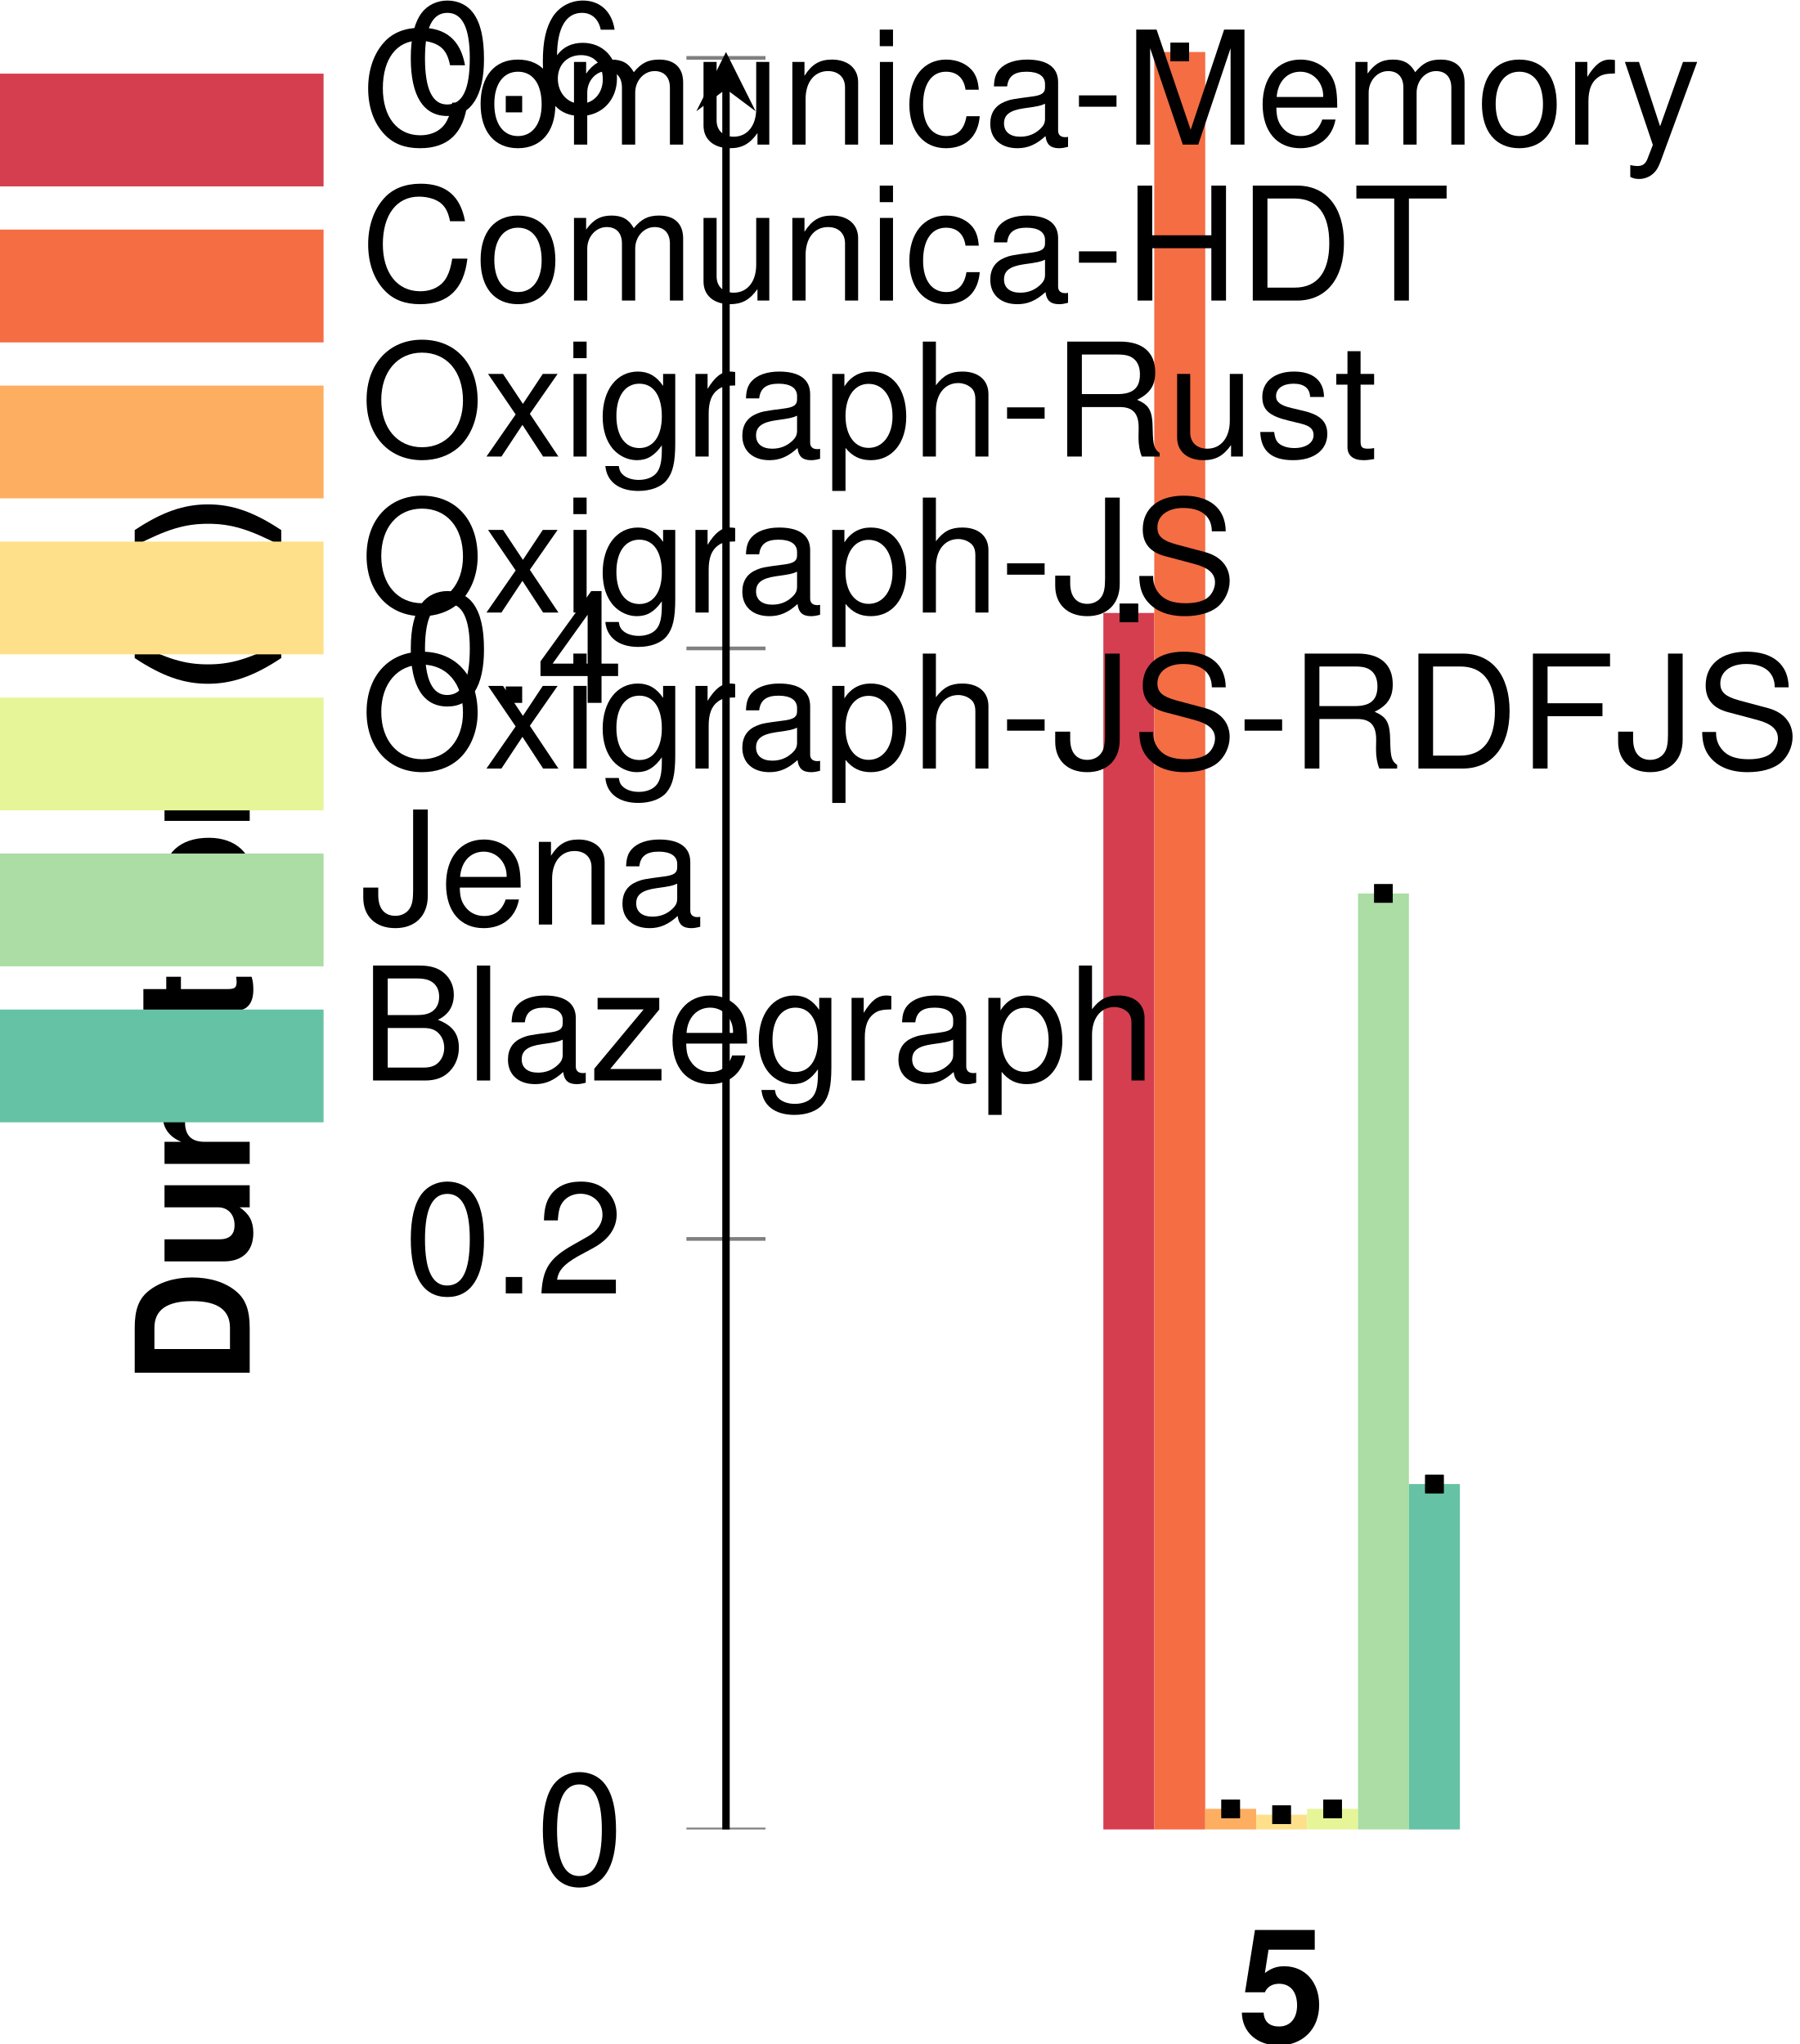
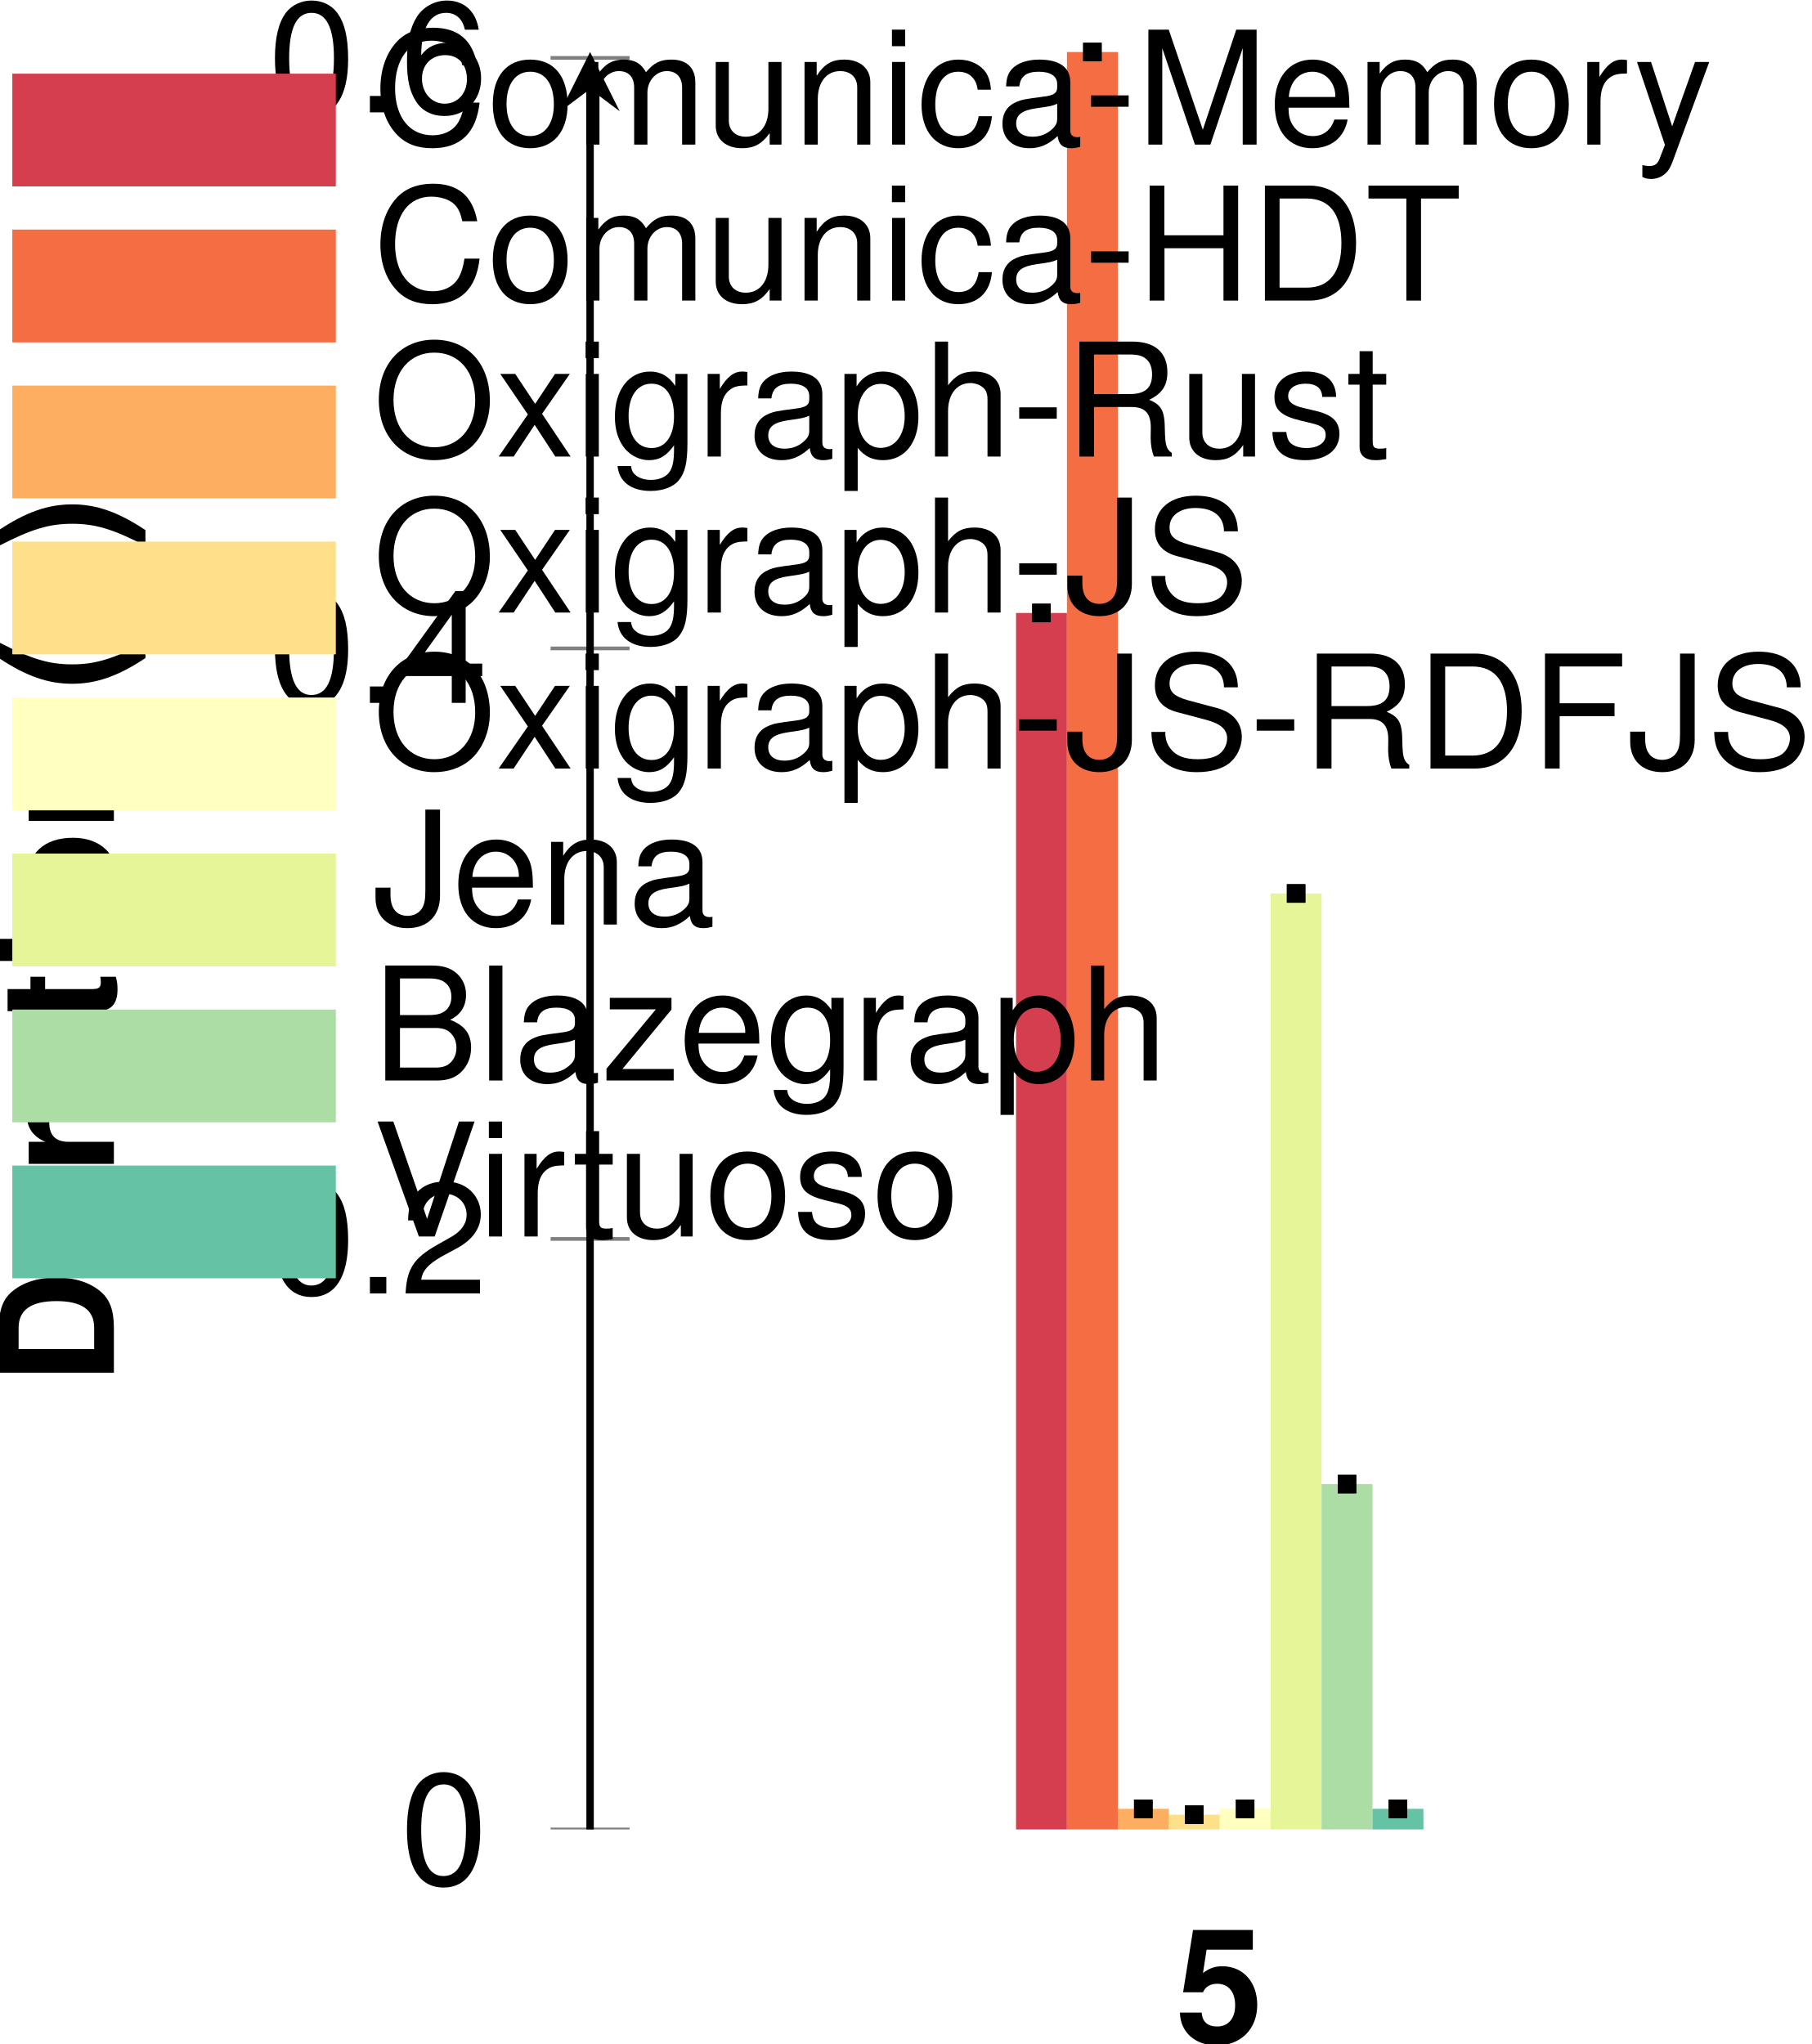
- <svg xmlns="http://www.w3.org/2000/svg" xmlns:xlink="http://www.w3.org/1999/xlink" version="1.1" width="96.822pt" height="109.985pt" viewBox="-0 -113.178 96.822 109.985">
+ <svg xmlns="http://www.w3.org/2000/svg" xmlns:xlink="http://www.w3.org/1999/xlink" version="1.1" width="97.484pt" height="109.985pt" viewBox="3.24 -113.178 97.484 109.985">
  <defs>
    <clipPath id="clip2">
-       <path d="M-102.715-14.738V-110.379H240.605V-14.738" />
+       <path d="M-106.765-14.738V-110.379H244.493V-14.738" />
    </clipPath>
    <path id="g3-45" d="M2.41-2.648H.39V-2.037H2.41V-2.648Z" />
    <path id="g3-46" d="M1.621-.883H.738V0H1.621V-.883Z" />
    <path id="g3-48" d="M2.334-6.017C1.774-6.017 1.264-5.771 .95-5.355C.56-4.829 .365-4.022 .365-2.911C.365-.883 1.044 .195 2.334 .195C3.607 .195 4.303-.883 4.303-2.86C4.303-4.031 4.116-4.812 3.717-5.355C3.403-5.779 2.902-6.017 2.334-6.017ZM2.334-5.355C3.14-5.355 3.539-4.54 3.539-2.928C3.539-1.222 3.148-.424 2.317-.424C1.528-.424 1.129-1.256 1.129-2.902S1.528-5.355 2.334-5.355Z" />
    <path id="g3-50" d="M4.294-.738H1.129C1.205-1.23 1.477-1.544 2.215-1.977L3.064-2.436C3.904-2.894 4.336-3.513 4.336-4.252C4.336-4.752 4.133-5.219 3.776-5.541S2.979-6.017 2.41-6.017C1.646-6.017 1.078-5.745 .747-5.236C.535-4.914 .441-4.54 .424-3.929H1.171C1.197-4.336 1.247-4.583 1.349-4.778C1.544-5.143 1.935-5.363 2.385-5.363C3.064-5.363 3.573-4.88 3.573-4.235C3.573-3.759 3.293-3.352 2.758-3.047L1.977-2.605C.721-1.892 .356-1.324 .289 0H4.294V-.738Z" />
    <path id="g3-52" d="M2.775-1.443V0H3.522V-1.443H4.413V-2.113H3.522V-6.017H2.97L.238-2.232V-1.443H2.775ZM2.775-2.113H.891L2.775-4.744V-2.113Z" />
    <path id="g3-54" d="M4.226-4.447C4.082-5.431 3.437-6.017 2.52-6.017C1.858-6.017 1.264-5.694 .908-5.16C.535-4.574 .365-3.836 .365-2.741C.365-1.731 .518-1.086 .874-.552C1.197-.068 1.723 .195 2.385 .195C3.53 .195 4.353-.653 4.353-1.833C4.353-2.953 3.59-3.742 2.512-3.742C1.918-3.742 1.451-3.513 1.129-3.072C1.137-4.54 1.612-5.355 2.469-5.355C2.996-5.355 3.361-5.024 3.479-4.447H4.226ZM2.419-3.08C3.14-3.08 3.59-2.58 3.59-1.774C3.59-1.018 3.08-.467 2.393-.467C1.697-.467 1.171-1.044 1.171-1.816C1.171-2.563 1.68-3.08 2.419-3.08Z" />
    <path id="g3-66" d="M.67 0H3.462C4.048 0 4.481-.161 4.812-.518C5.117-.84 5.287-1.281 5.287-1.765C5.287-2.512 4.947-2.962 4.158-3.267C4.718-3.53 5.015-3.989 5.015-4.616C5.015-5.066 4.846-5.465 4.523-5.754C4.201-6.051 3.776-6.186 3.182-6.186H.67V0ZM1.46-3.522V-5.491H2.987C3.428-5.491 3.675-5.431 3.887-5.27C4.107-5.1 4.226-4.846 4.226-4.506C4.226-4.175 4.107-3.912 3.887-3.742C3.675-3.581 3.428-3.522 2.987-3.522H1.46ZM1.46-.696V-2.826H3.386C3.768-2.826 4.022-2.733 4.209-2.529C4.396-2.334 4.498-2.062 4.498-1.757C4.498-1.46 4.396-1.188 4.209-.993C4.022-.789 3.768-.696 3.386-.696H1.46Z" />
    <path id="g3-67" d="M5.618-4.269C5.372-5.626 4.591-6.288 3.233-6.288C2.402-6.288 1.731-6.025 1.273-5.516C.713-4.905 .407-4.022 .407-3.021C.407-2.003 .721-1.129 1.307-.526C1.782-.034 2.393 .195 3.199 .195C4.71 .195 5.558-.619 5.745-2.257H4.93C4.863-1.833 4.778-1.544 4.65-1.298C4.396-.789 3.87-.501 3.208-.501C1.977-.501 1.197-1.485 1.197-3.03C1.197-4.616 1.943-5.592 3.14-5.592C3.641-5.592 4.107-5.44 4.362-5.202C4.591-4.99 4.718-4.727 4.812-4.269H5.618Z" />
    <path id="g3-68" d="M.755 0H3.14C4.701 0 5.66-1.171 5.66-3.097C5.66-5.015 4.71-6.186 3.14-6.186H.755V0ZM1.544-.696V-5.491H3.004C4.226-5.491 4.871-4.667 4.871-3.089C4.871-1.528 4.226-.696 3.004-.696H1.544Z" />
    <path id="g3-70" d="M1.553-2.817H4.506V-3.513H1.553V-5.491H4.914V-6.186H.764V0H1.553V-2.817Z" />
    <path id="g3-72" d="M4.676-2.817V0H5.465V-6.186H4.676V-3.513H1.494V-6.186H.704V0H1.502V-2.817H4.676Z" />
    <path id="g3-74" d="M2.826-6.186V-1.833C2.826-1.341 2.775-1.061 2.631-.849C2.478-.611 2.189-.467 1.875-.467C1.281-.467 .95-.866 .95-1.587V-1.986H.144V-1.443C.144-.441 .806 .195 1.867 .195C2.945 .195 3.615-.475 3.615-1.544V-6.186H2.826Z" />
    <path id="g3-77" d="M3.972 0L5.711-5.185V0H6.458V-6.186H5.363L3.564-.798L1.731-6.186H.636V0H1.383V-5.185L3.14 0H3.972Z" />
    <path id="g3-79" d="M3.301-6.288C1.528-6.288 .322-4.981 .322-3.047S1.528 .195 3.31 .195C4.056 .195 4.727-.034 5.228-.458C5.898-1.027 6.297-1.986 6.297-2.996C6.297-4.99 5.117-6.288 3.301-6.288ZM3.301-5.592C4.642-5.592 5.508-4.574 5.508-3.013C5.508-1.519 4.616-.501 3.31-.501C1.994-.501 1.112-1.519 1.112-3.047S1.994-5.592 3.301-5.592Z" />
    <path id="g3-82" d="M1.578-2.665H3.615C4.319-2.665 4.633-2.325 4.633-1.561L4.625-1.01C4.625-.628 4.693-.255 4.803 0H5.762V-.195C5.465-.399 5.406-.619 5.389-1.443C5.38-2.461 5.219-2.767 4.549-3.055C5.244-3.394 5.525-3.827 5.525-4.532C5.525-5.601 4.854-6.186 3.641-6.186H.789V0H1.578V-2.665ZM1.578-3.361V-5.491H3.488C3.929-5.491 4.184-5.423 4.379-5.253C4.591-5.075 4.701-4.795 4.701-4.421C4.701-3.692 4.328-3.361 3.488-3.361H1.578Z" />
    <path id="g3-83" d="M5.058-4.37C5.049-5.584 4.218-6.288 2.792-6.288C1.434-6.288 .594-5.592 .594-4.472C.594-3.717 .993-3.242 1.808-3.03L3.344-2.622C4.124-2.419 4.481-2.105 4.481-1.621C4.481-1.29 4.303-.95 4.039-.764C3.793-.594 3.403-.501 2.902-.501C2.232-.501 1.774-.662 1.477-1.018C1.247-1.29 1.146-1.587 1.154-1.969H.407C.416-1.4 .526-1.027 .772-.687C1.197-.11 1.909 .195 2.851 .195C3.59 .195 4.192 .025 4.591-.28C5.007-.611 5.27-1.163 5.27-1.697C5.27-2.461 4.795-3.021 3.955-3.25L2.402-3.666C1.655-3.87 1.383-4.107 1.383-4.583C1.383-5.211 1.935-5.626 2.767-5.626C3.751-5.626 4.303-5.177 4.311-4.37H5.058Z" />
    <path id="g3-84" d="M3.004-5.491H5.032V-6.186H.178V-5.491H2.215V0H3.004V-5.491Z" />
+     <path id="g3-86" d="M3.327 0L5.474-6.186H4.633L2.919-.95L1.103-6.186H.255L2.478 0H3.327Z" />
    <path id="g3-97" d="M4.54-.416C4.464-.399 4.43-.399 4.387-.399C4.141-.399 4.005-.526 4.005-.747V-3.361C4.005-4.15 3.428-4.574 2.334-4.574C1.689-4.574 1.154-4.387 .857-4.056C.653-3.827 .569-3.573 .552-3.131H1.264C1.324-3.675 1.646-3.921 2.308-3.921C2.945-3.921 3.301-3.683 3.301-3.259V-3.072C3.301-2.775 3.123-2.648 2.563-2.58C1.561-2.453 1.409-2.419 1.137-2.308C.619-2.096 .356-1.697 .356-1.12C.356-.314 .917 .195 1.816 .195C2.376 .195 2.826 0 3.327-.458C3.378-.008 3.598 .195 4.056 .195C4.201 .195 4.311 .178 4.54 .119V-.416ZM3.301-1.4C3.301-1.163 3.233-1.018 3.021-.823C2.733-.56 2.385-.424 1.969-.424C1.417-.424 1.095-.687 1.095-1.137C1.095-1.604 1.409-1.842 2.164-1.952C2.911-2.054 3.064-2.088 3.301-2.198V-1.4Z" />
    <path id="g3-99" d="M3.997-2.953C3.963-3.386 3.87-3.666 3.7-3.912C3.394-4.328 2.86-4.574 2.24-4.574C1.044-4.574 .263-3.624 .263-2.147C.263-.713 1.027 .195 2.232 .195C3.293 .195 3.963-.441 4.048-1.528H3.335C3.216-.815 2.851-.458 2.249-.458C1.468-.458 1.001-1.095 1.001-2.147C1.001-3.259 1.46-3.921 2.232-3.921C2.826-3.921 3.199-3.573 3.284-2.953H3.997Z" />
    <path id="g3-101" d="M4.353-1.986C4.353-2.665 4.303-3.072 4.175-3.403C3.887-4.133 3.208-4.574 2.376-4.574C1.137-4.574 .339-3.624 .339-2.164S1.112 .195 2.359 .195C3.378 .195 4.082-.382 4.26-1.349H3.547C3.352-.764 2.953-.458 2.385-.458C1.935-.458 1.553-.662 1.315-1.035C1.146-1.29 1.086-1.544 1.078-1.986H4.353ZM1.095-2.563C1.154-3.386 1.655-3.921 2.368-3.921C3.064-3.921 3.598-3.344 3.598-2.614C3.598-2.597 3.598-2.58 3.59-2.563H1.095Z" />
    <path id="g3-103" d="M3.496-4.447V-3.802C3.14-4.328 2.707-4.574 2.139-4.574C1.01-4.574 .246-3.59 .246-2.147C.246-1.417 .441-.823 .806-.399C1.137-.025 1.612 .195 2.079 .195C2.639 .195 3.03-.042 3.428-.603V-.373C3.428 .229 3.352 .594 3.174 .84C2.987 1.103 2.622 1.256 2.189 1.256C1.867 1.256 1.578 1.171 1.383 1.018C1.222 .891 1.154 .772 1.112 .509H.39C.467 1.349 1.12 1.85 2.164 1.85C2.826 1.85 3.394 1.638 3.683 1.281C4.022 .874 4.15 .314 4.15-.73V-4.447H3.496ZM2.215-3.921C2.979-3.921 3.428-3.276 3.428-2.164C3.428-1.103 2.97-.458 2.223-.458C1.451-.458 .984-1.112 .984-2.189C.984-3.259 1.46-3.921 2.215-3.921Z" />
    <path id="g3-104" d="M.594-6.186V0H1.298V-2.453C1.298-3.361 1.774-3.955 2.503-3.955C2.733-3.955 2.962-3.878 3.131-3.751C3.335-3.607 3.42-3.394 3.42-3.08V0H4.124V-3.361C4.124-4.107 3.59-4.574 2.724-4.574C2.096-4.574 1.714-4.379 1.298-3.836V-6.186H.594Z" />
    <path id="g3-105" d="M1.273-4.447H.569V0H1.273V-4.447ZM1.273-6.186H.56V-5.295H1.273V-6.186Z" />
    <path id="g3-108" d="M1.29-6.186H.577V0H1.29V-6.186Z" />
    <path id="g3-109" d="M.594-4.447V0H1.307V-2.792C1.307-3.437 1.774-3.955 2.351-3.955C2.877-3.955 3.174-3.632 3.174-3.064V0H3.887V-2.792C3.887-3.437 4.353-3.955 4.93-3.955C5.448-3.955 5.754-3.624 5.754-3.064V0H6.466V-3.335C6.466-4.133 6.008-4.574 5.177-4.574C4.583-4.574 4.226-4.396 3.81-3.895C3.547-4.37 3.191-4.574 2.614-4.574C2.02-4.574 1.629-4.353 1.247-3.819V-4.447H.594Z" />
    <path id="g3-110" d="M.594-4.447V0H1.307V-2.453C1.307-3.361 1.782-3.955 2.512-3.955C3.072-3.955 3.428-3.615 3.428-3.08V0H4.133V-3.361C4.133-4.099 3.581-4.574 2.724-4.574C2.062-4.574 1.638-4.319 1.247-3.7V-4.447H.594Z" />
    <path id="g3-111" d="M2.308-4.574C1.061-4.574 .306-3.683 .306-2.189S1.052 .195 2.317 .195C3.564 .195 4.328-.696 4.328-2.155C4.328-3.692 3.59-4.574 2.308-4.574ZM2.317-3.921C3.114-3.921 3.59-3.267 3.59-2.164C3.59-1.12 3.097-.458 2.317-.458C1.528-.458 1.044-1.112 1.044-2.189C1.044-3.259 1.528-3.921 2.317-3.921Z" />
    <path id="g3-112" d="M.458 1.85H1.171V-.467C1.544-.008 1.96 .195 2.537 .195C3.683 .195 4.438-.73 4.438-2.147C4.438-3.641 3.708-4.574 2.529-4.574C1.926-4.574 1.443-4.303 1.112-3.776V-4.447H.458V1.85ZM2.41-3.912C3.191-3.912 3.7-3.225 3.7-2.164C3.7-1.154 3.182-.467 2.41-.467C1.663-.467 1.171-1.146 1.171-2.189S1.663-3.912 2.41-3.912Z" />
    <path id="g3-114" d="M.586-4.447V0H1.298V-2.308C1.298-2.945 1.46-3.361 1.799-3.607C2.02-3.768 2.232-3.819 2.724-3.827V-4.549C2.605-4.566 2.546-4.574 2.453-4.574C1.994-4.574 1.646-4.303 1.239-3.641V-4.447H.586Z" />
    <path id="g3-115" d="M3.717-3.208C3.708-4.082 3.131-4.574 2.105-4.574C1.069-4.574 .399-4.039 .399-3.216C.399-2.52 .755-2.189 1.808-1.935L2.469-1.774C2.962-1.655 3.157-1.477 3.157-1.154C3.157-.738 2.741-.458 2.122-.458C1.74-.458 1.417-.569 1.239-.755C1.129-.883 1.078-1.01 1.035-1.324H.289C.322-.297 .9 .195 2.062 .195C3.182 .195 3.895-.356 3.895-1.214C3.895-1.875 3.522-2.24 2.639-2.453L1.96-2.614C1.383-2.75 1.137-2.936 1.137-3.25C1.137-3.658 1.502-3.921 2.079-3.921C2.648-3.921 2.953-3.675 2.97-3.208H3.717Z" />
    <path id="g3-116" d="M2.155-4.447H1.426V-5.669H.721V-4.447H.119V-3.87H.721V-.509C.721-.059 1.027 .195 1.578 .195C1.748 .195 1.918 .178 2.155 .136V-.458C2.062-.433 1.952-.424 1.816-.424C1.511-.424 1.426-.509 1.426-.823V-3.87H2.155V-4.447Z" />
    <path id="g3-117" d="M4.09 0V-4.447H3.386V-1.926C3.386-1.018 2.911-.424 2.172-.424C1.612-.424 1.256-.764 1.256-1.298V-4.447H.552V-1.018C.552-.28 1.103 .195 1.969 .195C2.622 .195 3.038-.034 3.454-.619V0H4.09Z" />
    <path id="g3-120" d="M2.478-2.3L3.972-4.447H3.174L2.105-2.834L1.035-4.447H.229L1.714-2.266L.144 0H.95L2.079-1.706L3.191 0H4.014L2.478-2.3Z" />
    <path id="g3-121" d="M3.293-4.447L2.062-.984L.925-4.447H.17L1.672 .017L1.4 .721C1.29 1.035 1.129 1.154 .832 1.154C.73 1.154 .611 1.137 .458 1.103V1.74C.603 1.816 .747 1.85 .933 1.85C1.163 1.85 1.409 1.774 1.595 1.638C1.816 1.477 1.943 1.29 2.079 .933L4.056-4.447H3.293Z" />
    <path id="g3-122" d="M3.759-4.447H.441V-3.827H2.919L.263-.636V0H3.878V-.619H1.12L3.759-3.819V-4.447Z" />
    <path id="g1-40" d="M1.723-6.186C.747-4.718 .339-3.547 .339-2.249C.339-.942 .747 .229 1.723 1.697H2.571C1.672-.051 1.383-1.001 1.383-2.249C1.383-3.488 1.672-4.455 2.571-6.186H1.723Z" />
    <path id="g1-41" d="M1.035 1.697C2.011 .229 2.419-.942 2.419-2.24C2.419-3.547 2.011-4.718 1.035-6.186H.187C1.086-4.438 1.375-3.488 1.375-2.24C1.375-1.001 1.086-.034 .187 1.697H1.035Z" />
    <path id="g1-53" d="M4.15-6.017H.933L.399-2.665H1.468C1.595-2.962 1.867-3.123 2.232-3.123C2.834-3.123 3.199-2.69 3.199-1.96C3.199-1.256 2.826-.823 2.232-.823C1.714-.823 1.426-1.086 1.4-1.57H.229C.246-.518 1.044 .195 2.215 .195C3.505 .195 4.387-.687 4.387-1.986C4.387-3.216 3.624-4.065 2.512-4.065C2.113-4.065 1.816-3.963 1.468-3.7L1.663-4.956H4.15V-6.017Z" />
    <path id="g1-68" d="M.653 0H3.072C4.014 0 4.608-.221 5.024-.721C5.516-1.298 5.779-2.139 5.779-3.097C5.779-4.048 5.516-4.888 5.024-5.474C4.608-5.974 4.022-6.186 3.072-6.186H.653V0ZM1.926-1.061V-5.126H3.072C4.031-5.126 4.506-4.455 4.506-3.089C4.506-1.731 4.031-1.061 3.072-1.061H1.926Z" />
    <path id="g1-97" d="M4.447-.144C4.235-.339 4.175-.467 4.175-.704V-3.25C4.175-4.184 3.539-4.659 2.3-4.659S.416-4.133 .339-3.072H1.485C1.544-3.547 1.74-3.7 2.325-3.7C2.783-3.7 3.013-3.547 3.013-3.242C3.013-3.089 2.936-2.953 2.809-2.885C2.648-2.8 2.648-2.8 2.062-2.707L1.587-2.622C.679-2.469 .238-2.003 .238-1.18C.238-.789 .348-.467 .56-.238C.823 .034 1.222 .195 1.629 .195C2.139 .195 2.605-.025 3.021-.458C3.021-.221 3.047-.136 3.157 0H4.447V-.144ZM3.013-1.842C3.013-1.154 2.673-.764 2.071-.764C1.672-.764 1.426-.976 1.426-1.315C1.426-1.672 1.612-1.842 2.105-1.943L2.512-2.02C2.826-2.079 2.877-2.096 3.013-2.164V-1.842Z" />
    <path id="g1-105" d="M1.757-4.583H.569V0H1.757V-4.583ZM1.757-6.186H.569V-5.126H1.757V-6.186Z" />
    <path id="g1-110" d="M.535-4.583V0H1.723V-2.75C1.723-3.293 2.105-3.649 2.682-3.649C3.191-3.649 3.445-3.369 3.445-2.826V0H4.633V-3.072C4.633-4.082 4.073-4.659 3.097-4.659C2.478-4.659 2.062-4.43 1.723-3.921V-4.583H.535Z" />
    <path id="g1-111" d="M2.554-4.659C1.154-4.659 .297-3.734 .297-2.232C.297-.721 1.154 .195 2.563 .195C3.955 .195 4.829-.73 4.829-2.198C4.829-3.751 3.989-4.659 2.554-4.659ZM2.563-3.7C3.216-3.7 3.641-3.114 3.641-2.215C3.641-1.358 3.199-.764 2.563-.764C1.918-.764 1.485-1.358 1.485-2.232S1.918-3.7 2.563-3.7Z" />
    <path id="g1-114" d="M.535-4.583V0H1.723V-2.436C1.723-3.131 2.071-3.479 2.767-3.479C2.894-3.479 2.979-3.471 3.14-3.445V-4.65C3.072-4.659 3.03-4.659 2.996-4.659C2.453-4.659 1.977-4.303 1.723-3.683V-4.583H.535Z" />
    <path id="g1-115" d="M4.286-3.106C4.269-4.073 3.522-4.659 2.291-4.659C1.129-4.659 .407-4.073 .407-3.131C.407-2.826 .501-2.563 .662-2.385C.823-2.223 .967-2.147 1.409-2.003L2.826-1.561C3.123-1.468 3.225-1.375 3.225-1.188C3.225-.908 2.894-.738 2.342-.738C2.037-.738 1.791-.798 1.638-.9C1.511-.993 1.46-1.086 1.409-1.332H.246C.28-.331 1.018 .195 2.41 .195C3.047 .195 3.53 .059 3.87-.212S4.413-.908 4.413-1.358C4.413-1.952 4.116-2.334 3.513-2.512L2.011-2.945C1.68-3.047 1.595-3.114 1.595-3.301C1.595-3.556 1.867-3.725 2.283-3.725C2.851-3.725 3.131-3.522 3.14-3.106H4.286Z" />
    <path id="g1-116" d="M2.554-4.489H1.892V-5.72H.704V-4.489H.119V-3.7H.704V-.883C.704-.161 1.086 .195 1.867 .195C2.13 .195 2.342 .17 2.554 .102V-.73C2.436-.713 2.368-.704 2.283-.704C1.969-.704 1.892-.798 1.892-1.205V-3.7H2.554V-4.489Z" />
    <path id="g1-117" d="M4.591 0V-4.583H3.403V-1.714C3.403-1.171 3.021-.815 2.444-.815C1.935-.815 1.68-1.086 1.68-1.638V-4.583H.492V-1.392C.492-.382 1.052 .195 2.028 .195C2.648 .195 3.064-.034 3.403-.543V0H4.591Z" />
  </defs>
  <g id="page1">
-     <path d="M59.355-14.738H62.094V-80.195H59.355Z" fill="#d53e4f" />
-     <path d="M60.727-80.195" />
-     <path d="M60.227-80.195H61.223" stroke="#000" fill="none" stroke-width=".996" stroke-miterlimit="10" stroke-dasharray="2.989,2.989" />
-     <path d="M60.727-80.195" />
-     <path d="M60.227-80.195H61.223" stroke="#000" fill="none" stroke-width=".996" stroke-miterlimit="10" stroke-dasharray="2.989,2.989" />
-     <path d="M62.094-14.738H64.836V-110.379H62.094Z" fill="#f46d43" />
-     <path d="M63.465-110.379" />
-     <path d="M62.969-110.379H63.965" stroke="#000" fill="none" stroke-width=".996" stroke-miterlimit="10" stroke-dasharray="2.989,2.989" />
-     <path d="M63.465-110.379" />
-     <path d="M62.969-110.379H63.965" stroke="#000" fill="none" stroke-width=".996" stroke-miterlimit="10" stroke-dasharray="2.989,2.989" />
-     <path d="M64.836-14.738H67.574V-15.848H64.836Z" fill="#fdae61" />
-     <path d="M66.207-15.848" />
-     <path d="M65.707-15.848H66.703" stroke="#000" fill="none" stroke-width=".996" stroke-miterlimit="10" stroke-dasharray="2.989,2.989" />
-     <path d="M66.207-15.848" />
-     <path d="M65.707-15.848H66.703" stroke="#000" fill="none" stroke-width=".996" stroke-miterlimit="10" stroke-dasharray="2.989,2.989" />
-     <path d="M67.574-14.738H70.316V-15.531H67.574Z" fill="#fee08b" />
-     <path d="M68.945-15.531" />
-     <path d="M68.445-15.531H69.441" stroke="#000" fill="none" stroke-width=".996" stroke-miterlimit="10" stroke-dasharray="2.989,2.989" />
-     <path d="M68.945-15.531" />
-     <path d="M68.445-15.531H69.441" stroke="#000" fill="none" stroke-width=".996" stroke-miterlimit="10" stroke-dasharray="2.989,2.989" />
-     <path d="M70.316-14.738H73.055V-15.848H70.316Z" fill="#e6f598" />
-     <path d="M71.684-15.848" />
-     <path d="M71.188-15.848H72.184" stroke="#000" fill="none" stroke-width=".996" stroke-miterlimit="10" stroke-dasharray="2.989,2.989" />
-     <path d="M71.684-15.848" />
-     <path d="M71.188-15.848H72.184" stroke="#000" fill="none" stroke-width=".996" stroke-miterlimit="10" stroke-dasharray="2.989,2.989" />
-     <path d="M73.055-14.738H75.793V-65.102H73.055Z" fill="#abdda4" />
-     <path d="M74.426-65.102" />
-     <path d="M73.926-65.102H74.922" stroke="#000" fill="none" stroke-width=".996" stroke-miterlimit="10" stroke-dasharray="2.989,2.989" />
-     <path d="M74.426-65.102" />
-     <path d="M73.926-65.102H74.922" stroke="#000" fill="none" stroke-width=".996" stroke-miterlimit="10" stroke-dasharray="2.989,2.989" />
-     <path d="M75.793-14.738H78.535V-33.324H75.793Z" fill="#66c2a5" />
-     <path d="M77.164-33.324" />
-     <path d="M76.668-33.324H77.664" stroke="#000" fill="none" stroke-width=".996" stroke-miterlimit="10" stroke-dasharray="2.989,2.989" />
-     <path d="M77.164-33.324" />
-     <path d="M76.668-33.324H77.664" stroke="#000" fill="none" stroke-width=".996" stroke-miterlimit="10" stroke-dasharray="2.989,2.989" />
-     <path d="M36.926-14.738H41.18M36.926-46.512H41.18M36.926-78.289H41.18M36.926-110.062H41.18" stroke="#808080" fill="none" stroke-width=".199" stroke-miterlimit="10" clip-path="url(#clip2)" />
-     <path d="M39.055-14.738V-108.387" stroke="#000" fill="none" stroke-width=".399" stroke-miterlimit="10" />
-     <path d="M39.055-110.379L37.461-107.192L39.055-108.387L40.648-107.192" />
-     <g transform="matrix(1 0 0 1 -41.423 26.1626)">
-       <use x="108" y="-29.474" xlink:href="#g1-53" />
-     </g>
-     <g transform="matrix(1 0 0 1 -79.1627 17.6676)">
-       <use x="108" y="-29.474" xlink:href="#g3-48" />
-     </g>
-     <g transform="matrix(1 0 0 1 -86.2667 -14.1076)">
-       <use x="108" y="-29.474" xlink:href="#g3-48" />
-       <use x="112.736" y="-29.474" xlink:href="#g3-46" />
-       <use x="115.104" y="-29.474" xlink:href="#g3-50" />
-     </g>
-     <g transform="matrix(1 0 0 1 -86.2667 -45.8828)">
-       <use x="108" y="-29.474" xlink:href="#g3-48" />
-       <use x="112.736" y="-29.474" xlink:href="#g3-46" />
-       <use x="115.104" y="-29.474" xlink:href="#g3-52" />
-     </g>
-     <g transform="matrix(1 0 0 1 -86.2667 -77.6577)">
-       <use x="108" y="-29.474" xlink:href="#g3-48" />
-       <use x="112.736" y="-29.474" xlink:href="#g3-46" />
-       <use x="115.104" y="-29.474" xlink:href="#g3-54" />
-     </g>
-     <g transform="matrix(0 -1 1 0 42.9068 69.3388)">
-       <use x="108" y="-29.474" xlink:href="#g1-68" />
-       <use x="114.15" y="-29.474" xlink:href="#g1-117" />
-       <use x="119.355" y="-29.474" xlink:href="#g1-114" />
-       <use x="122.668" y="-29.474" xlink:href="#g1-97" />
-       <use x="127.404" y="-29.474" xlink:href="#g1-116" />
-       <use x="130.241" y="-29.474" xlink:href="#g1-105" />
-       <use x="132.608" y="-29.474" xlink:href="#g1-111" />
-       <use x="137.813" y="-29.474" xlink:href="#g1-110" />
-       <use x="145.385" y="-29.474" xlink:href="#g1-40" />
-       <use x="148.222" y="-29.474" xlink:href="#g1-115" />
-       <use x="152.958" y="-29.474" xlink:href="#g1-41" />
-     </g>
-     <path d="M.199-103.348V-109.016H17.207V-103.348Z" fill="#d53e4f" />
-     <path d="M.199-103.348V-109.016H17.207V-103.348Z" stroke="#d53e4f" fill="none" stroke-width=".399" stroke-miterlimit="10" />
-     <g transform="matrix(1 0 0 1 -106.009 -25.563)">
-       <use x="125.407" y="-79.835" xlink:href="#g3-67" />
-       <use x="131.557" y="-79.835" xlink:href="#g3-111" />
-       <use x="136.293" y="-79.835" xlink:href="#g3-109" />
-       <use x="143.303" y="-79.835" xlink:href="#g3-117" />
-       <use x="148.039" y="-79.835" xlink:href="#g3-110" />
-       <use x="152.775" y="-79.835" xlink:href="#g3-105" />
-       <use x="154.666" y="-79.835" xlink:href="#g3-99" />
-       <use x="158.925" y="-79.835" xlink:href="#g3-97" />
-       <use x="163.661" y="-79.835" xlink:href="#g3-45" />
-       <use x="166.497" y="-79.835" xlink:href="#g3-77" />
-       <use x="173.593" y="-79.835" xlink:href="#g3-101" />
-       <use x="178.329" y="-79.835" xlink:href="#g3-109" />
-       <use x="185.424" y="-79.835" xlink:href="#g3-111" />
-       <use x="190.16" y="-79.835" xlink:href="#g3-114" />
-       <use x="193.252" y="-79.835" xlink:href="#g3-121" />
-     </g>
-     <path d="M.199-94.953V-100.625H17.207V-94.953Z" fill="#f46d43" />
-     <path d="M.199-94.953V-100.625H17.207V-94.953Z" stroke="#f46d43" fill="none" stroke-width=".399" stroke-miterlimit="10" />
-     <g transform="matrix(1 0 0 1 -106.009 -25.563)">
-       <use x="125.407" y="-71.442" xlink:href="#g3-67" />
-       <use x="131.557" y="-71.442" xlink:href="#g3-111" />
-       <use x="136.293" y="-71.442" xlink:href="#g3-109" />
-       <use x="143.303" y="-71.442" xlink:href="#g3-117" />
-       <use x="148.039" y="-71.442" xlink:href="#g3-110" />
-       <use x="152.775" y="-71.442" xlink:href="#g3-105" />
-       <use x="154.666" y="-71.442" xlink:href="#g3-99" />
-       <use x="158.925" y="-71.442" xlink:href="#g3-97" />
-       <use x="163.661" y="-71.442" xlink:href="#g3-45" />
-       <use x="166.497" y="-71.442" xlink:href="#g3-72" />
-       <use x="172.647" y="-71.442" xlink:href="#g3-68" />
-       <use x="178.797" y="-71.442" xlink:href="#g3-84" />
-     </g>
-     <path d="M.199-86.562V-92.23H17.207V-86.562Z" fill="#fdae61" />
-     <path d="M.199-86.562V-92.23H17.207V-86.562Z" stroke="#fdae61" fill="none" stroke-width=".399" stroke-miterlimit="10" />
-     <g transform="matrix(1 0 0 1 -106.009 -25.563)">
-       <use x="125.407" y="-63.048" xlink:href="#g3-79" />
-       <use x="132.034" y="-63.048" xlink:href="#g3-120" />
-       <use x="136.293" y="-63.048" xlink:href="#g3-105" />
-       <use x="138.184" y="-63.048" xlink:href="#g3-103" />
-       <use x="142.834" y="-63.048" xlink:href="#g3-114" />
-       <use x="145.586" y="-63.048" xlink:href="#g3-97" />
-       <use x="150.322" y="-63.048" xlink:href="#g3-112" />
-       <use x="155.058" y="-63.048" xlink:href="#g3-104" />
-       <use x="159.794" y="-63.048" xlink:href="#g3-45" />
-       <use x="162.63" y="-63.048" xlink:href="#g3-82" />
-       <use x="168.78" y="-63.048" xlink:href="#g3-117" />
-       <use x="173.516" y="-63.048" xlink:href="#g3-115" />
-       <use x="177.775" y="-63.048" xlink:href="#g3-116" />
-     </g>
-     <path d="M.199-78.168V-83.836H17.207V-78.168Z" fill="#fee08b" />
-     <path d="M.199-78.168V-83.836H17.207V-78.168Z" stroke="#fee08b" fill="none" stroke-width=".399" stroke-miterlimit="10" />
-     <g transform="matrix(1 0 0 1 -106.009 -25.5631)">
-       <use x="125.407" y="-54.655" xlink:href="#g3-79" />
-       <use x="132.034" y="-54.655" xlink:href="#g3-120" />
-       <use x="136.293" y="-54.655" xlink:href="#g3-105" />
-       <use x="138.184" y="-54.655" xlink:href="#g3-103" />
-       <use x="142.834" y="-54.655" xlink:href="#g3-114" />
-       <use x="145.586" y="-54.655" xlink:href="#g3-97" />
-       <use x="150.322" y="-54.655" xlink:href="#g3-112" />
-       <use x="155.058" y="-54.655" xlink:href="#g3-104" />
-       <use x="159.794" y="-54.655" xlink:href="#g3-45" />
-       <use x="162.63" y="-54.655" xlink:href="#g3-74" />
-       <use x="166.889" y="-54.655" xlink:href="#g3-83" />
-     </g>
-     <path d="M.199-69.773V-75.445H17.207V-69.773Z" fill="#e6f598" />
-     <path d="M.199-69.773V-75.445H17.207V-69.773Z" stroke="#e6f598" fill="none" stroke-width=".399" stroke-miterlimit="10" />
-     <g transform="matrix(1 0 0 1 -106.009 -25.563)">
-       <use x="125.407" y="-46.261" xlink:href="#g3-79" />
-       <use x="132.034" y="-46.261" xlink:href="#g3-120" />
-       <use x="136.293" y="-46.261" xlink:href="#g3-105" />
-       <use x="138.184" y="-46.261" xlink:href="#g3-103" />
-       <use x="142.834" y="-46.261" xlink:href="#g3-114" />
-       <use x="145.586" y="-46.261" xlink:href="#g3-97" />
-       <use x="150.322" y="-46.261" xlink:href="#g3-112" />
-       <use x="155.058" y="-46.261" xlink:href="#g3-104" />
-       <use x="159.794" y="-46.261" xlink:href="#g3-45" />
-       <use x="162.63" y="-46.261" xlink:href="#g3-74" />
-       <use x="166.889" y="-46.261" xlink:href="#g3-83" />
-       <use x="172.571" y="-46.261" xlink:href="#g3-45" />
-       <use x="175.407" y="-46.261" xlink:href="#g3-82" />
-       <use x="181.557" y="-46.261" xlink:href="#g3-68" />
-       <use x="187.707" y="-46.261" xlink:href="#g3-70" />
-       <use x="192.912" y="-46.261" xlink:href="#g3-74" />
-       <use x="197.171" y="-46.261" xlink:href="#g3-83" />
-     </g>
-     <path d="M.199-61.379V-67.051H17.207V-61.379Z" fill="#abdda4" />
-     <path d="M.199-61.379V-67.051H17.207V-61.379Z" stroke="#abdda4" fill="none" stroke-width=".399" stroke-miterlimit="10" />
-     <g transform="matrix(1 0 0 1 -106.009 -25.563)">
-       <use x="125.407" y="-37.868" xlink:href="#g3-74" />
-       <use x="129.666" y="-37.868" xlink:href="#g3-101" />
-       <use x="134.402" y="-37.868" xlink:href="#g3-110" />
-       <use x="139.138" y="-37.868" xlink:href="#g3-97" />
-     </g>
-     <path d="M.199-52.988V-58.656H17.207V-52.988Z" fill="#66c2a5" />
-     <path d="M.199-52.988V-58.656H17.207V-52.988Z" stroke="#66c2a5" fill="none" stroke-width=".399" stroke-miterlimit="10" />
-     <g transform="matrix(1 0 0 1 -106.009 -25.563)">
-       <use x="125.407" y="-29.474" xlink:href="#g3-66" />
-       <use x="131.088" y="-29.474" xlink:href="#g3-108" />
-       <use x="132.979" y="-29.474" xlink:href="#g3-97" />
-       <use x="137.715" y="-29.474" xlink:href="#g3-122" />
-       <use x="141.846" y="-29.474" xlink:href="#g3-101" />
-       <use x="146.582" y="-29.474" xlink:href="#g3-103" />
-       <use x="151.233" y="-29.474" xlink:href="#g3-114" />
-       <use x="153.984" y="-29.474" xlink:href="#g3-97" />
-       <use x="158.72" y="-29.474" xlink:href="#g3-112" />
-       <use x="163.456" y="-29.474" xlink:href="#g3-104" />
+     <path d="M57.906-14.738H60.645V-80.195H57.906Z" fill="#d53e4f" />
+     <path d="M59.273-80.195" />
+     <path d="M58.777-80.195H59.773" stroke="#000" fill="none" stroke-width=".996" stroke-miterlimit="10" stroke-dasharray="2.989 2.989" />
+     <path d="M59.273-80.195" />
+     <path d="M58.777-80.195H59.773" stroke="#000" fill="none" stroke-width=".996" stroke-miterlimit="10" stroke-dasharray="2.989 2.989" />
+     <path d="M60.645-14.738H63.383V-110.379H60.645Z" fill="#f46d43" />
+     <path d="M62.016-110.379" />
+     <path d="M61.516-110.379H62.512" stroke="#000" fill="none" stroke-width=".996" stroke-miterlimit="10" stroke-dasharray="2.989 2.989" />
+     <path d="M62.016-110.379" />
+     <path d="M61.516-110.379H62.512" stroke="#000" fill="none" stroke-width=".996" stroke-miterlimit="10" stroke-dasharray="2.989 2.989" />
+     <path d="M63.383-14.738H66.125V-15.848H63.383Z" fill="#fdae61" />
+     <path d="M64.754-15.848" />
+     <path d="M64.254-15.848H65.254" stroke="#000" fill="none" stroke-width=".996" stroke-miterlimit="10" stroke-dasharray="2.989 2.989" />
+     <path d="M64.754-15.848" />
+     <path d="M64.254-15.848H65.254" stroke="#000" fill="none" stroke-width=".996" stroke-miterlimit="10" stroke-dasharray="2.989 2.989" />
+     <path d="M66.125-14.738H68.863V-15.531H66.125Z" fill="#fee08b" />
+     <path d="M67.492-15.531" />
+     <path d="M66.996-15.531H67.992" stroke="#000" fill="none" stroke-width=".996" stroke-miterlimit="10" stroke-dasharray="2.989 2.989" />
+     <path d="M67.492-15.531" />
+     <path d="M66.996-15.531H67.992" stroke="#000" fill="none" stroke-width=".996" stroke-miterlimit="10" stroke-dasharray="2.989 2.989" />
+     <path d="M68.863-14.738H71.602V-15.848H68.863Z" fill="#ffffbf" />
+     <path d="M70.234-15.848" />
+     <path d="M69.734-15.848H70.73" stroke="#000" fill="none" stroke-width=".996" stroke-miterlimit="10" stroke-dasharray="2.989 2.989" />
+     <path d="M70.234-15.848" />
+     <path d="M69.734-15.848H70.73" stroke="#000" fill="none" stroke-width=".996" stroke-miterlimit="10" stroke-dasharray="2.989 2.989" />
+     <path d="M71.602-14.738H74.344V-65.102H71.602Z" fill="#e6f598" />
+     <path d="M72.973-65.102" />
+     <path d="M72.477-65.102H73.473" stroke="#000" fill="none" stroke-width=".996" stroke-miterlimit="10" stroke-dasharray="2.989 2.989" />
+     <path d="M72.973-65.102" />
+     <path d="M72.477-65.102H73.473" stroke="#000" fill="none" stroke-width=".996" stroke-miterlimit="10" stroke-dasharray="2.989 2.989" />
+     <path d="M74.344-14.738H77.082V-33.324H74.344Z" fill="#abdda4" />
+     <path d="M75.715-33.324" />
+     <path d="M75.215-33.324H76.211" stroke="#000" fill="none" stroke-width=".996" stroke-miterlimit="10" stroke-dasharray="2.989 2.989" />
+     <path d="M75.715-33.324" />
+     <path d="M75.215-33.324H76.211" stroke="#000" fill="none" stroke-width=".996" stroke-miterlimit="10" stroke-dasharray="2.989 2.989" />
+     <path d="M77.082-14.738H79.824V-15.848H77.082Z" fill="#66c2a5" />
+     <path d="M78.453-15.848" />
+     <path d="M77.953-15.848H78.949" stroke="#000" fill="none" stroke-width=".996" stroke-miterlimit="10" stroke-dasharray="2.989 2.989" />
+     <path d="M78.453-15.848" />
+     <path d="M77.953-15.848H78.949" stroke="#000" fill="none" stroke-width=".996" stroke-miterlimit="10" stroke-dasharray="2.989 2.989" />
+     <path d="M32.863-14.738H37.113M32.863-46.512H37.113M32.863-78.289H37.113M32.863-110.062H37.113" stroke="#808080" fill="none" stroke-width=".199" stroke-miterlimit="10" clip-path="url(#clip2)" />
+     <path d="M34.988-14.738V-108.387" stroke="#000" fill="none" stroke-width=".399" stroke-miterlimit="10" />
+     <path d="M34.988-110.379L33.395-107.192L34.988-108.387L36.582-107.192" />
+     <g transform="matrix(1 0 0 1 -37.3574 26.1626)">
+       <use x="103.853" y="-29.474" xlink:href="#g1-53" />
+     </g>
+     <g transform="matrix(1 0 0 1 -79.0808 17.6676)">
+       <use x="103.853" y="-29.474" xlink:href="#g3-48" />
+     </g>
+     <g transform="matrix(1 0 0 1 -86.1848 -14.1076)">
+       <use x="103.853" y="-29.474" xlink:href="#g3-48" />
+       <use x="108.589" y="-29.474" xlink:href="#g3-46" />
+       <use x="110.957" y="-29.474" xlink:href="#g3-50" />
+     </g>
+     <g transform="matrix(1 0 0 1 -86.1848 -45.8828)">
+       <use x="103.853" y="-29.474" xlink:href="#g3-48" />
+       <use x="108.589" y="-29.474" xlink:href="#g3-46" />
+       <use x="110.957" y="-29.474" xlink:href="#g3-52" />
+     </g>
+     <g transform="matrix(1 0 0 1 -86.1848 -77.6577)">
+       <use x="103.853" y="-29.474" xlink:href="#g3-48" />
+       <use x="108.589" y="-29.474" xlink:href="#g3-46" />
+       <use x="110.957" y="-29.474" xlink:href="#g3-54" />
+     </g>
+     <g transform="matrix(0 -1 1 0 38.8415 65.1918)">
+       <use x="103.853" y="-29.474" xlink:href="#g1-68" />
+       <use x="110.003" y="-29.474" xlink:href="#g1-117" />
+       <use x="115.207" y="-29.474" xlink:href="#g1-114" />
+       <use x="118.521" y="-29.474" xlink:href="#g1-97" />
+       <use x="123.257" y="-29.474" xlink:href="#g1-116" />
+       <use x="126.093" y="-29.474" xlink:href="#g1-105" />
+       <use x="128.461" y="-29.474" xlink:href="#g1-111" />
+       <use x="133.666" y="-29.474" xlink:href="#g1-110" />
+       <use x="141.238" y="-29.474" xlink:href="#g1-40" />
+       <use x="144.075" y="-29.474" xlink:href="#g1-115" />
+       <use x="148.811" y="-29.474" xlink:href="#g1-41" />
+     </g>
+     <path d="M4.102-103.348V-109.016H21.109V-103.348Z" fill="#d53e4f" />
+     <path d="M4.102-103.347V-109.015H21.109V-103.347Z" stroke="#d53e4f" fill="none" stroke-width=".399" stroke-miterlimit="10" />
+     <g transform="matrix(1 0 0 1 -97.9595 -17.1696)">
+       <use x="121.259" y="-88.228" xlink:href="#g3-67" />
+       <use x="127.409" y="-88.228" xlink:href="#g3-111" />
+       <use x="132.145" y="-88.228" xlink:href="#g3-109" />
+       <use x="139.156" y="-88.228" xlink:href="#g3-117" />
+       <use x="143.892" y="-88.228" xlink:href="#g3-110" />
+       <use x="148.628" y="-88.228" xlink:href="#g3-105" />
+       <use x="150.519" y="-88.228" xlink:href="#g3-99" />
+       <use x="154.778" y="-88.228" xlink:href="#g3-97" />
+       <use x="159.514" y="-88.228" xlink:href="#g3-45" />
+       <use x="162.35" y="-88.228" xlink:href="#g3-77" />
+       <use x="169.446" y="-88.228" xlink:href="#g3-101" />
+       <use x="174.182" y="-88.228" xlink:href="#g3-109" />
+       <use x="181.277" y="-88.228" xlink:href="#g3-111" />
+       <use x="186.013" y="-88.228" xlink:href="#g3-114" />
+       <use x="189.105" y="-88.228" xlink:href="#g3-121" />
+     </g>
+     <path d="M4.102-94.953V-100.625H21.109V-94.953Z" fill="#f46d43" />
+     <path d="M4.102-94.953V-100.625H21.109V-94.953Z" stroke="#f46d43" fill="none" stroke-width=".399" stroke-miterlimit="10" />
+     <g transform="matrix(1 0 0 1 -97.9595 -17.1695)">
+       <use x="121.259" y="-79.835" xlink:href="#g3-67" />
+       <use x="127.409" y="-79.835" xlink:href="#g3-111" />
+       <use x="132.145" y="-79.835" xlink:href="#g3-109" />
+       <use x="139.156" y="-79.835" xlink:href="#g3-117" />
+       <use x="143.892" y="-79.835" xlink:href="#g3-110" />
+       <use x="148.628" y="-79.835" xlink:href="#g3-105" />
+       <use x="150.519" y="-79.835" xlink:href="#g3-99" />
+       <use x="154.778" y="-79.835" xlink:href="#g3-97" />
+       <use x="159.514" y="-79.835" xlink:href="#g3-45" />
+       <use x="162.35" y="-79.835" xlink:href="#g3-72" />
+       <use x="168.5" y="-79.835" xlink:href="#g3-68" />
+       <use x="174.65" y="-79.835" xlink:href="#g3-84" />
+     </g>
+     <path d="M4.102-86.563V-92.23H21.109V-86.563Z" fill="#fdae61" />
+     <path d="M4.102-86.563V-92.23H21.109V-86.563Z" stroke="#fdae61" fill="none" stroke-width=".399" stroke-miterlimit="10" />
+     <g transform="matrix(1 0 0 1 -97.9595 -17.1695)">
+       <use x="121.259" y="-71.442" xlink:href="#g3-79" />
+       <use x="127.886" y="-71.442" xlink:href="#g3-120" />
+       <use x="132.145" y="-71.442" xlink:href="#g3-105" />
+       <use x="134.036" y="-71.442" xlink:href="#g3-103" />
+       <use x="138.687" y="-71.442" xlink:href="#g3-114" />
+       <use x="141.439" y="-71.442" xlink:href="#g3-97" />
+       <use x="146.175" y="-71.442" xlink:href="#g3-112" />
+       <use x="150.91" y="-71.442" xlink:href="#g3-104" />
+       <use x="155.646" y="-71.442" xlink:href="#g3-45" />
+       <use x="158.483" y="-71.442" xlink:href="#g3-82" />
+       <use x="164.633" y="-71.442" xlink:href="#g3-117" />
+       <use x="169.369" y="-71.442" xlink:href="#g3-115" />
+       <use x="173.628" y="-71.442" xlink:href="#g3-116" />
+     </g>
+     <path d="M4.102-78.168V-83.836H21.109V-78.168Z" fill="#fee08b" />
+     <path d="M4.102-78.168V-83.836H21.109V-78.168Z" stroke="#fee08b" fill="none" stroke-width=".399" stroke-miterlimit="10" />
+     <g transform="matrix(1 0 0 1 -97.9595 -17.1695)">
+       <use x="121.259" y="-63.048" xlink:href="#g3-79" />
+       <use x="127.886" y="-63.048" xlink:href="#g3-120" />
+       <use x="132.145" y="-63.048" xlink:href="#g3-105" />
+       <use x="134.036" y="-63.048" xlink:href="#g3-103" />
+       <use x="138.687" y="-63.048" xlink:href="#g3-114" />
+       <use x="141.439" y="-63.048" xlink:href="#g3-97" />
+       <use x="146.175" y="-63.048" xlink:href="#g3-112" />
+       <use x="150.91" y="-63.048" xlink:href="#g3-104" />
+       <use x="155.646" y="-63.048" xlink:href="#g3-45" />
+       <use x="158.483" y="-63.048" xlink:href="#g3-74" />
+       <use x="162.742" y="-63.048" xlink:href="#g3-83" />
+     </g>
+     <path d="M4.102-69.773V-75.445H21.109V-69.773Z" fill="#ffffbf" />
+     <path d="M4.102-69.773V-75.445H21.109V-69.773Z" stroke="#ffffbf" fill="none" stroke-width=".399" stroke-miterlimit="10" />
+     <g transform="matrix(1 0 0 1 -97.9595 -17.1695)">
+       <use x="121.259" y="-54.655" xlink:href="#g3-79" />
+       <use x="127.886" y="-54.655" xlink:href="#g3-120" />
+       <use x="132.145" y="-54.655" xlink:href="#g3-105" />
+       <use x="134.036" y="-54.655" xlink:href="#g3-103" />
+       <use x="138.687" y="-54.655" xlink:href="#g3-114" />
+       <use x="141.439" y="-54.655" xlink:href="#g3-97" />
+       <use x="146.175" y="-54.655" xlink:href="#g3-112" />
+       <use x="150.91" y="-54.655" xlink:href="#g3-104" />
+       <use x="155.646" y="-54.655" xlink:href="#g3-45" />
+       <use x="158.483" y="-54.655" xlink:href="#g3-74" />
+       <use x="162.742" y="-54.655" xlink:href="#g3-83" />
+       <use x="168.423" y="-54.655" xlink:href="#g3-45" />
+       <use x="171.26" y="-54.655" xlink:href="#g3-82" />
+       <use x="177.41" y="-54.655" xlink:href="#g3-68" />
+       <use x="183.56" y="-54.655" xlink:href="#g3-70" />
+       <use x="188.764" y="-54.655" xlink:href="#g3-74" />
+       <use x="193.023" y="-54.655" xlink:href="#g3-83" />
+     </g>
+     <path d="M4.102-61.379V-67.051H21.109V-61.379Z" fill="#e6f598" />
+     <path d="M4.102-61.379V-67.051H21.109V-61.379Z" stroke="#e6f598" fill="none" stroke-width=".399" stroke-miterlimit="10" />
+     <g transform="matrix(1 0 0 1 -97.9595 -17.1695)">
+       <use x="121.259" y="-46.261" xlink:href="#g3-74" />
+       <use x="125.519" y="-46.261" xlink:href="#g3-101" />
+       <use x="130.254" y="-46.261" xlink:href="#g3-110" />
+       <use x="134.99" y="-46.261" xlink:href="#g3-97" />
+     </g>
+     <path d="M4.102-52.988V-58.656H21.109V-52.988Z" fill="#abdda4" />
+     <path d="M4.102-52.988V-58.656H21.109V-52.988Z" stroke="#abdda4" fill="none" stroke-width=".399" stroke-miterlimit="10" />
+     <g transform="matrix(1 0 0 1 -97.9595 -17.1695)">
+       <use x="121.259" y="-37.868" xlink:href="#g3-66" />
+       <use x="126.941" y="-37.868" xlink:href="#g3-108" />
+       <use x="128.832" y="-37.868" xlink:href="#g3-97" />
+       <use x="133.568" y="-37.868" xlink:href="#g3-122" />
+       <use x="137.699" y="-37.868" xlink:href="#g3-101" />
+       <use x="142.435" y="-37.868" xlink:href="#g3-103" />
+       <use x="147.086" y="-37.868" xlink:href="#g3-114" />
+       <use x="149.837" y="-37.868" xlink:href="#g3-97" />
+       <use x="154.573" y="-37.868" xlink:href="#g3-112" />
+       <use x="159.309" y="-37.868" xlink:href="#g3-104" />
+     </g>
+     <path d="M4.102-44.594V-50.262H21.109V-44.594Z" fill="#66c2a5" />
+     <path d="M4.102-44.594V-50.262H21.109V-44.594Z" stroke="#66c2a5" fill="none" stroke-width=".399" stroke-miterlimit="10" />
+     <g transform="matrix(1 0 0 1 -97.9595 -17.1695)">
+       <use x="121.259" y="-29.474" xlink:href="#g3-86" />
+       <use x="126.941" y="-29.474" xlink:href="#g3-105" />
+       <use x="128.832" y="-29.474" xlink:href="#g3-114" />
+       <use x="132.009" y="-29.474" xlink:href="#g3-116" />
+       <use x="134.377" y="-29.474" xlink:href="#g3-117" />
+       <use x="139.113" y="-29.474" xlink:href="#g3-111" />
+       <use x="143.849" y="-29.474" xlink:href="#g3-115" />
+       <use x="148.108" y="-29.474" xlink:href="#g3-111" />
    </g>
  </g>
</svg>
